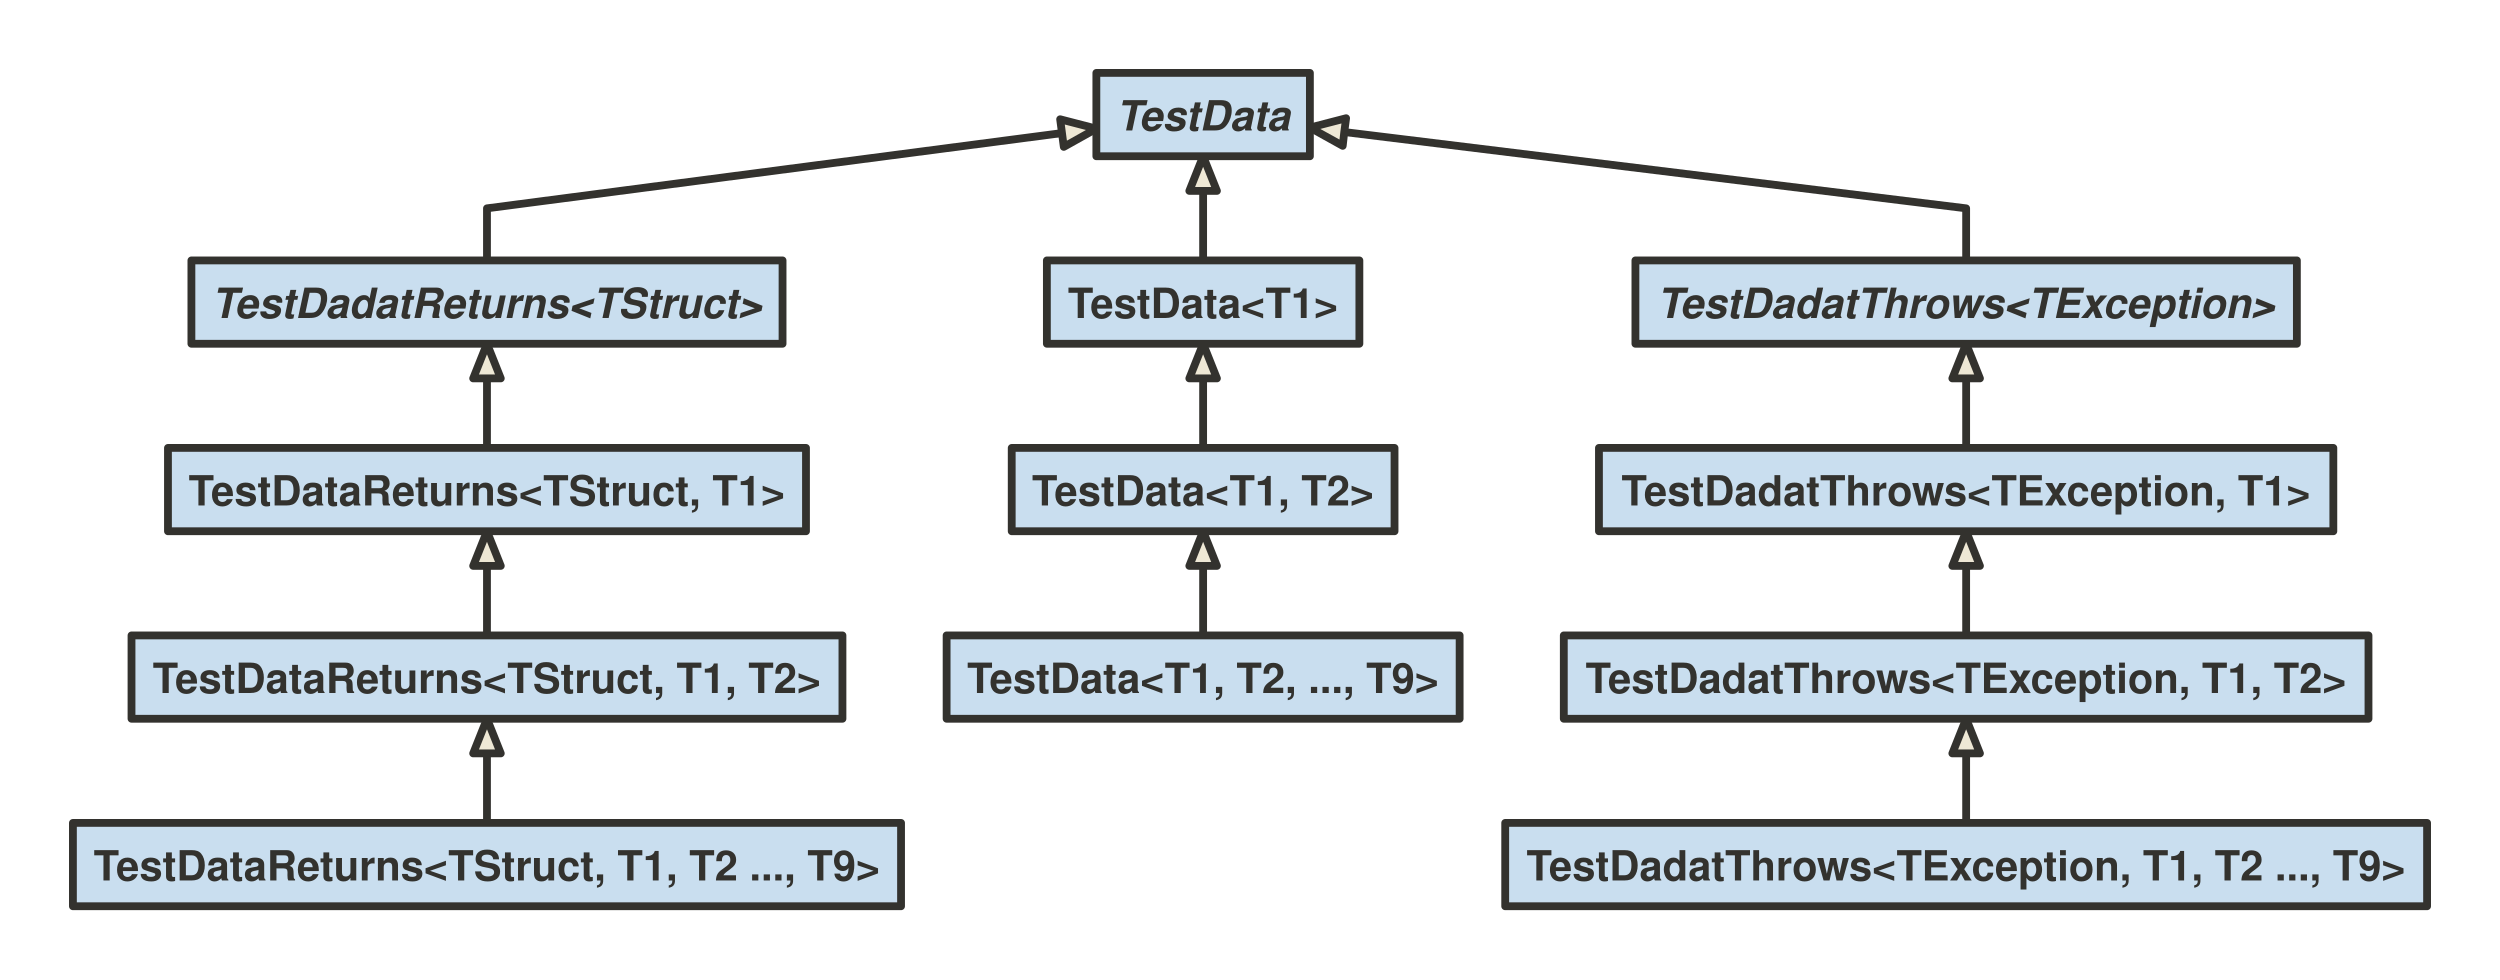
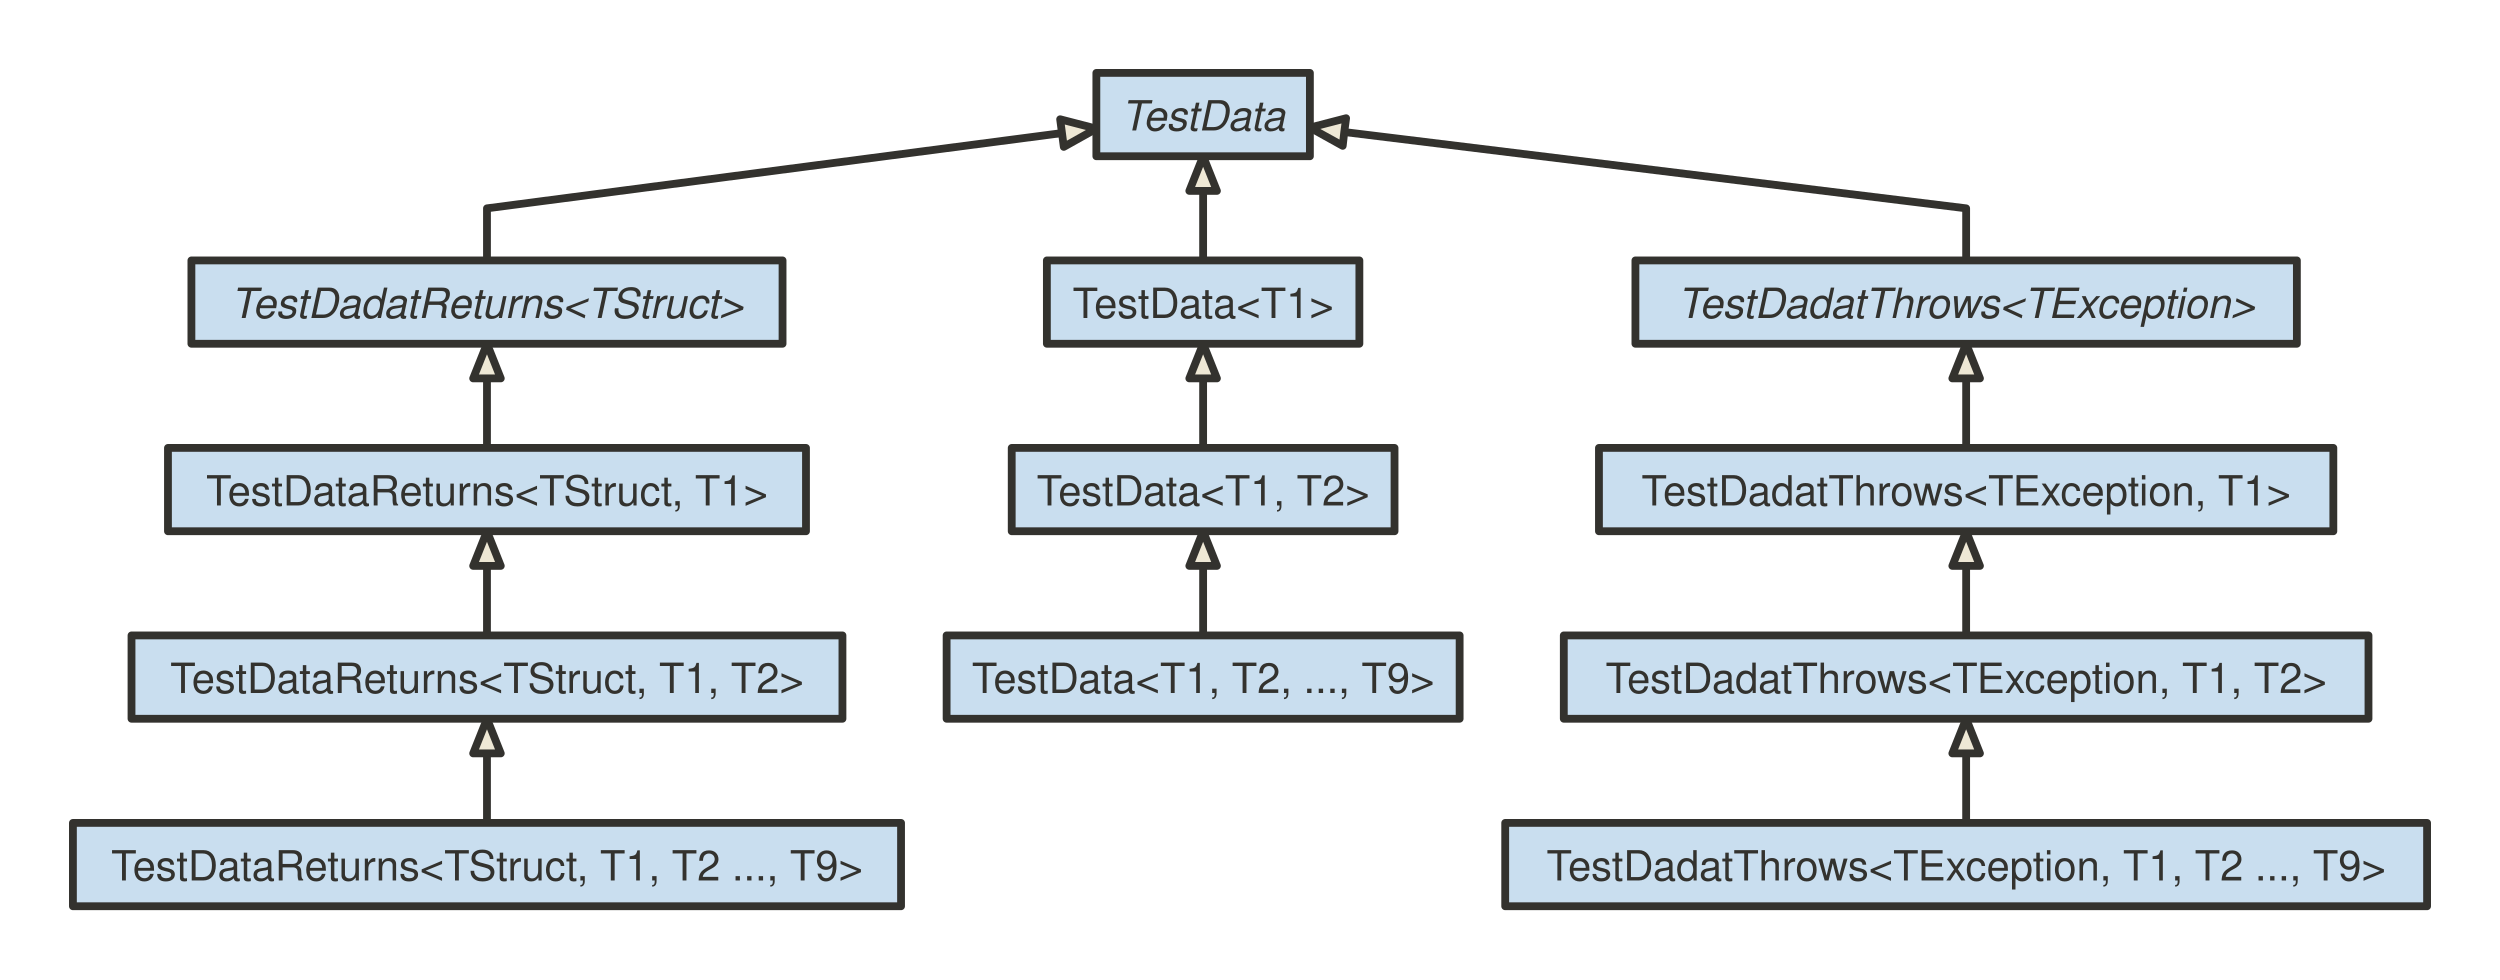
<svg xmlns="http://www.w3.org/2000/svg" version="1.1" baseProfile="full" width="960.0" height="376.0" viewBox="0 0 960 376">
  <g stroke-width="1.0" text-align="left" font="12pt Helvetica, Arial, sans-serif" font-size="12pt" font-family="Helvetica" font-weight="bold" font-style="normal">
    <g font-family="Helvetica" font-size="12pt" font-weight="bold" font-style="normal" stroke-width="3.0" stroke-linejoin="round" stroke-linecap="round" stroke="#33322E">
      <g stroke="transparent" fill="transparent">
        <rect x="0.0" y="0.0" height="376.0" width="960.0" stroke="none" />
      </g>
      <g transform="translate(8, 8)" fill="#33322E">
        <g transform="translate(20, 20)" fill="#eee8d5" font-family="Helvetica" font-size="12pt" font-weight="normal" font-style="normal">
          <path d="M379.8 23.1 L159 52 L159 72 L159.0 72.0 " fill="none" />
          <path d="M380.5 28.4 L379.8 23.1 L379.1 17.8 L393.0 21.4 Z" />
          <path d="M159.0 117.3 L159 124 L159 144 L159.0 144.0 " fill="none" />
          <path d="M164.3 117.3 L159.0 117.3 L153.7 117.3 L159.0 104.0 Z" />
          <path d="M159.0 189.3 L159 196 L159 216 L159.0 216.0 " fill="none" />
          <path d="M164.3 189.3 L159.0 189.3 L153.7 189.3 L159.0 176.0 Z" />
          <path d="M159.0 261.3 L159 268 L159 288 L159.0 288.0 " fill="none" />
          <path d="M164.3 261.3 L159.0 261.3 L153.7 261.3 L159.0 248.0 Z" />
          <path d="M434.0 45.3 L434 52 L434 72 L434.0 72.0 " fill="none" />
          <path d="M439.3 45.3 L434.0 45.3 L428.7 45.3 L434.0 32.0 Z" />
          <path d="M434.0 117.3 L434 124 L434 144 L434.0 144.0 " fill="none" />
          <path d="M439.3 117.3 L434.0 117.3 L428.7 117.3 L434.0 104.0 Z" />
          <path d="M434.0 189.3 L434 196 L434 216 L434.0 216.0 " fill="none" />
          <path d="M439.3 189.3 L434.0 189.3 L428.7 189.3 L434.0 176.0 Z" />
          <path d="M488.2 22.7 L727 52 L727 72 L727.0 72.0 " fill="none" />
          <path d="M488.9 17.4 L488.2 22.7 L487.6 28.0 L475.0 21.0 Z" />
          <path d="M727.0 117.3 L727 124 L727 144 L727.0 144.0 " fill="none" />
          <path d="M732.3 117.3 L727.0 117.3 L721.7 117.3 L727.0 104.0 Z" />
          <path d="M727.0 189.3 L727 196 L727 216 L727.0 216.0 " fill="none" />
          <path d="M732.3 189.3 L727.0 189.3 L721.7 189.3 L727.0 176.0 Z" />
          <path d="M727.0 261.3 L727 268 L727 288 L727.0 288.0 " fill="none" />
          <path d="M732.3 261.3 L727.0 261.3 L721.7 261.3 L727.0 248.0 Z" />
          <g data-name="TestData">
            <g fill="#C9DEEF" stroke="#33322E" data-name="TestData">
              <rect x="393.0" y="0.0" height="32.0" width="82.0" data-name="TestData" />
            </g>
-             <g transform="translate(393, 0)" font-family="Helvetica" font-size="12pt" font-weight="bold" font-style="italic" data-name="TestData" data-compartment="0">
+             <g transform="translate(393, 0)" font-family="Helvetica" font-size="12pt" font-weight="normal" font-style="italic" data-name="TestData" data-compartment="0">
              <g transform="translate(8, 8)" fill="#33322E" text-align="center" data-name="TestData" data-compartment="0">
                <text x="33.0" y="14.1" stroke="none" text-anchor="middle" data-name="TestData" data-compartment="0">TestData</text>
              </g>
            </g>
          </g>
          <g data-name="TestDadatReturns&lt;TStruct&gt;">
            <g fill="#C9DEEF" stroke="#33322E" data-name="TestDadatReturns&lt;TStruct&gt;">
              <rect x="45.5" y="72.0" height="32.0" width="227.0" data-name="TestDadatReturns&lt;TStruct&gt;" />
            </g>
-             <g transform="translate(45.5, 72)" font-family="Helvetica" font-size="12pt" font-weight="bold" font-style="italic" data-name="TestDadatReturns&lt;TStruct&gt;" data-compartment="0">
+             <g transform="translate(45.5, 72)" font-family="Helvetica" font-size="12pt" font-weight="normal" font-style="italic" data-name="TestDadatReturns&lt;TStruct&gt;" data-compartment="0">
              <g transform="translate(8, 8)" fill="#33322E" text-align="center" data-name="TestDadatReturns&lt;TStruct&gt;" data-compartment="0">
                <text x="105.5" y="14.1" stroke="none" text-anchor="middle" data-name="TestDadatReturns&lt;TStruct&gt;" data-compartment="0">TestDadatReturns&lt;TStruct&gt;</text>
              </g>
            </g>
          </g>
          <g data-name="TestDataReturns&lt;TStruct, T1&gt;">
            <g fill="#C9DEEF" stroke="#33322E" data-name="TestDataReturns&lt;TStruct, T1&gt;">
              <rect x="36.5" y="144.0" height="32.0" width="245.0" data-name="TestDataReturns&lt;TStruct, T1&gt;" />
            </g>
-             <g transform="translate(36.5, 144)" font-family="Helvetica" font-size="12pt" font-weight="bold" font-style="normal" data-name="TestDataReturns&lt;TStruct, T1&gt;" data-compartment="0">
+             <g transform="translate(36.5, 144)" font-family="Helvetica" font-size="12pt" font-weight="normal" font-style="normal" data-name="TestDataReturns&lt;TStruct, T1&gt;" data-compartment="0">
              <g transform="translate(8, 8)" fill="#33322E" text-align="center" data-name="TestDataReturns&lt;TStruct, T1&gt;" data-compartment="0">
                <text x="114.5" y="14.1" stroke="none" text-anchor="middle" data-name="TestDataReturns&lt;TStruct, T1&gt;" data-compartment="0">TestDataReturns&lt;TStruct, T1&gt;</text>
              </g>
            </g>
          </g>
          <g data-name="TestDataReturns&lt;TStruct, T1, T2&gt;">
            <g fill="#C9DEEF" stroke="#33322E" data-name="TestDataReturns&lt;TStruct, T1, T2&gt;">
              <rect x="22.5" y="216.0" height="32.0" width="273.0" data-name="TestDataReturns&lt;TStruct, T1, T2&gt;" />
            </g>
-             <g transform="translate(22.5, 216)" font-family="Helvetica" font-size="12pt" font-weight="bold" font-style="normal" data-name="TestDataReturns&lt;TStruct, T1, T2&gt;" data-compartment="0">
+             <g transform="translate(22.5, 216)" font-family="Helvetica" font-size="12pt" font-weight="normal" font-style="normal" data-name="TestDataReturns&lt;TStruct, T1, T2&gt;" data-compartment="0">
              <g transform="translate(8, 8)" fill="#33322E" text-align="center" data-name="TestDataReturns&lt;TStruct, T1, T2&gt;" data-compartment="0">
                <text x="128.5" y="14.1" stroke="none" text-anchor="middle" data-name="TestDataReturns&lt;TStruct, T1, T2&gt;" data-compartment="0">TestDataReturns&lt;TStruct, T1, T2&gt;</text>
              </g>
            </g>
          </g>
          <g data-name="TestDataReturns&lt;TStruct, T1, T2 ..., T9&gt;">
            <g fill="#C9DEEF" stroke="#33322E" data-name="TestDataReturns&lt;TStruct, T1, T2 ..., T9&gt;">
              <rect x="0.0" y="288.0" height="32.0" width="318.0" data-name="TestDataReturns&lt;TStruct, T1, T2 ..., T9&gt;" />
            </g>
-             <g transform="translate(0, 288)" font-family="Helvetica" font-size="12pt" font-weight="bold" font-style="normal" data-name="TestDataReturns&lt;TStruct, T1, T2 ..., T9&gt;" data-compartment="0">
+             <g transform="translate(0, 288)" font-family="Helvetica" font-size="12pt" font-weight="normal" font-style="normal" data-name="TestDataReturns&lt;TStruct, T1, T2 ..., T9&gt;" data-compartment="0">
              <g transform="translate(8, 8)" fill="#33322E" text-align="center" data-name="TestDataReturns&lt;TStruct, T1, T2 ..., T9&gt;" data-compartment="0">
                <text x="151.0" y="14.1" stroke="none" text-anchor="middle" data-name="TestDataReturns&lt;TStruct, T1, T2 ..., T9&gt;" data-compartment="0">TestDataReturns&lt;TStruct, T1, T2 ..., T9&gt;</text>
              </g>
            </g>
          </g>
          <g data-name="TestData&lt;T1&gt;">
            <g fill="#C9DEEF" stroke="#33322E" data-name="TestData&lt;T1&gt;">
              <rect x="374.0" y="72.0" height="32.0" width="120.0" data-name="TestData&lt;T1&gt;" />
            </g>
-             <g transform="translate(374, 72)" font-family="Helvetica" font-size="12pt" font-weight="bold" font-style="normal" data-name="TestData&lt;T1&gt;" data-compartment="0">
+             <g transform="translate(374, 72)" font-family="Helvetica" font-size="12pt" font-weight="normal" font-style="normal" data-name="TestData&lt;T1&gt;" data-compartment="0">
              <g transform="translate(8, 8)" fill="#33322E" text-align="center" data-name="TestData&lt;T1&gt;" data-compartment="0">
                <text x="52.0" y="14.1" stroke="none" text-anchor="middle" data-name="TestData&lt;T1&gt;" data-compartment="0">TestData&lt;T1&gt;</text>
              </g>
            </g>
          </g>
          <g data-name="TestData&lt;T1, T2&gt;">
            <g fill="#C9DEEF" stroke="#33322E" data-name="TestData&lt;T1, T2&gt;">
              <rect x="360.5" y="144.0" height="32.0" width="147.0" data-name="TestData&lt;T1, T2&gt;" />
            </g>
-             <g transform="translate(360.5, 144)" font-family="Helvetica" font-size="12pt" font-weight="bold" font-style="normal" data-name="TestData&lt;T1, T2&gt;" data-compartment="0">
+             <g transform="translate(360.5, 144)" font-family="Helvetica" font-size="12pt" font-weight="normal" font-style="normal" data-name="TestData&lt;T1, T2&gt;" data-compartment="0">
              <g transform="translate(8, 8)" fill="#33322E" text-align="center" data-name="TestData&lt;T1, T2&gt;" data-compartment="0">
                <text x="65.5" y="14.1" stroke="none" text-anchor="middle" data-name="TestData&lt;T1, T2&gt;" data-compartment="0">TestData&lt;T1, T2&gt;</text>
              </g>
            </g>
          </g>
          <g data-name="TestData&lt;T1, T2, ..., T9&gt;">
            <g fill="#C9DEEF" stroke="#33322E" data-name="TestData&lt;T1, T2, ..., T9&gt;">
              <rect x="335.5" y="216.0" height="32.0" width="197.0" data-name="TestData&lt;T1, T2, ..., T9&gt;" />
            </g>
-             <g transform="translate(335.5, 216)" font-family="Helvetica" font-size="12pt" font-weight="bold" font-style="normal" data-name="TestData&lt;T1, T2, ..., T9&gt;" data-compartment="0">
+             <g transform="translate(335.5, 216)" font-family="Helvetica" font-size="12pt" font-weight="normal" font-style="normal" data-name="TestData&lt;T1, T2, ..., T9&gt;" data-compartment="0">
              <g transform="translate(8, 8)" fill="#33322E" text-align="center" data-name="TestData&lt;T1, T2, ..., T9&gt;" data-compartment="0">
                <text x="90.5" y="14.1" stroke="none" text-anchor="middle" data-name="TestData&lt;T1, T2, ..., T9&gt;" data-compartment="0">TestData&lt;T1, T2, ..., T9&gt;</text>
              </g>
            </g>
          </g>
          <g data-name="TestDadatThrows&lt;TException&gt;">
            <g fill="#C9DEEF" stroke="#33322E" data-name="TestDadatThrows&lt;TException&gt;">
              <rect x="600.0" y="72.0" height="32.0" width="254.0" data-name="TestDadatThrows&lt;TException&gt;" />
            </g>
-             <g transform="translate(600, 72)" font-family="Helvetica" font-size="12pt" font-weight="bold" font-style="italic" data-name="TestDadatThrows&lt;TException&gt;" data-compartment="0">
+             <g transform="translate(600, 72)" font-family="Helvetica" font-size="12pt" font-weight="normal" font-style="italic" data-name="TestDadatThrows&lt;TException&gt;" data-compartment="0">
              <g transform="translate(8, 8)" fill="#33322E" text-align="center" data-name="TestDadatThrows&lt;TException&gt;" data-compartment="0">
                <text x="119.0" y="14.1" stroke="none" text-anchor="middle" data-name="TestDadatThrows&lt;TException&gt;" data-compartment="0">TestDadatThrows&lt;TException&gt;</text>
              </g>
            </g>
          </g>
          <g data-name="TestDadatThrows&lt;TException, T1&gt;">
            <g fill="#C9DEEF" stroke="#33322E" data-name="TestDadatThrows&lt;TException, T1&gt;">
              <rect x="586.0" y="144.0" height="32.0" width="282.0" data-name="TestDadatThrows&lt;TException, T1&gt;" />
            </g>
-             <g transform="translate(586, 144)" font-family="Helvetica" font-size="12pt" font-weight="bold" font-style="normal" data-name="TestDadatThrows&lt;TException, T1&gt;" data-compartment="0">
+             <g transform="translate(586, 144)" font-family="Helvetica" font-size="12pt" font-weight="normal" font-style="normal" data-name="TestDadatThrows&lt;TException, T1&gt;" data-compartment="0">
              <g transform="translate(8, 8)" fill="#33322E" text-align="center" data-name="TestDadatThrows&lt;TException, T1&gt;" data-compartment="0">
                <text x="133.0" y="14.1" stroke="none" text-anchor="middle" data-name="TestDadatThrows&lt;TException, T1&gt;" data-compartment="0">TestDadatThrows&lt;TException, T1&gt;</text>
              </g>
            </g>
          </g>
          <g data-name="TestDadatThrows&lt;TException, T1, T2&gt;">
            <g fill="#C9DEEF" stroke="#33322E" data-name="TestDadatThrows&lt;TException, T1, T2&gt;">
              <rect x="572.5" y="216.0" height="32.0" width="309.0" data-name="TestDadatThrows&lt;TException, T1, T2&gt;" />
            </g>
-             <g transform="translate(572.5, 216)" font-family="Helvetica" font-size="12pt" font-weight="bold" font-style="normal" data-name="TestDadatThrows&lt;TException, T1, T2&gt;" data-compartment="0">
+             <g transform="translate(572.5, 216)" font-family="Helvetica" font-size="12pt" font-weight="normal" font-style="normal" data-name="TestDadatThrows&lt;TException, T1, T2&gt;" data-compartment="0">
              <g transform="translate(8, 8)" fill="#33322E" text-align="center" data-name="TestDadatThrows&lt;TException, T1, T2&gt;" data-compartment="0">
                <text x="146.5" y="14.1" stroke="none" text-anchor="middle" data-name="TestDadatThrows&lt;TException, T1, T2&gt;" data-compartment="0">TestDadatThrows&lt;TException, T1, T2&gt;</text>
              </g>
            </g>
          </g>
          <g data-name="TestDadatThrows&lt;TException, T1, T2 ..., T9&gt;">
            <g fill="#C9DEEF" stroke="#33322E" data-name="TestDadatThrows&lt;TException, T1, T2 ..., T9&gt;">
              <rect x="550.0" y="288.0" height="32.0" width="354.0" data-name="TestDadatThrows&lt;TException, T1, T2 ..., T9&gt;" />
            </g>
-             <g transform="translate(550, 288)" font-family="Helvetica" font-size="12pt" font-weight="bold" font-style="normal" data-name="TestDadatThrows&lt;TException, T1, T2 ..., T9&gt;" data-compartment="0">
+             <g transform="translate(550, 288)" font-family="Helvetica" font-size="12pt" font-weight="normal" font-style="normal" data-name="TestDadatThrows&lt;TException, T1, T2 ..., T9&gt;" data-compartment="0">
              <g transform="translate(8, 8)" fill="#33322E" text-align="center" data-name="TestDadatThrows&lt;TException, T1, T2 ..., T9&gt;" data-compartment="0">
                <text x="169.0" y="14.1" stroke="none" text-anchor="middle" data-name="TestDadatThrows&lt;TException, T1, T2 ..., T9&gt;" data-compartment="0">TestDadatThrows&lt;TException, T1, T2 ..., T9&gt;</text>
              </g>
            </g>
          </g>
        </g>
      </g>
    </g>
  </g>
</svg>
